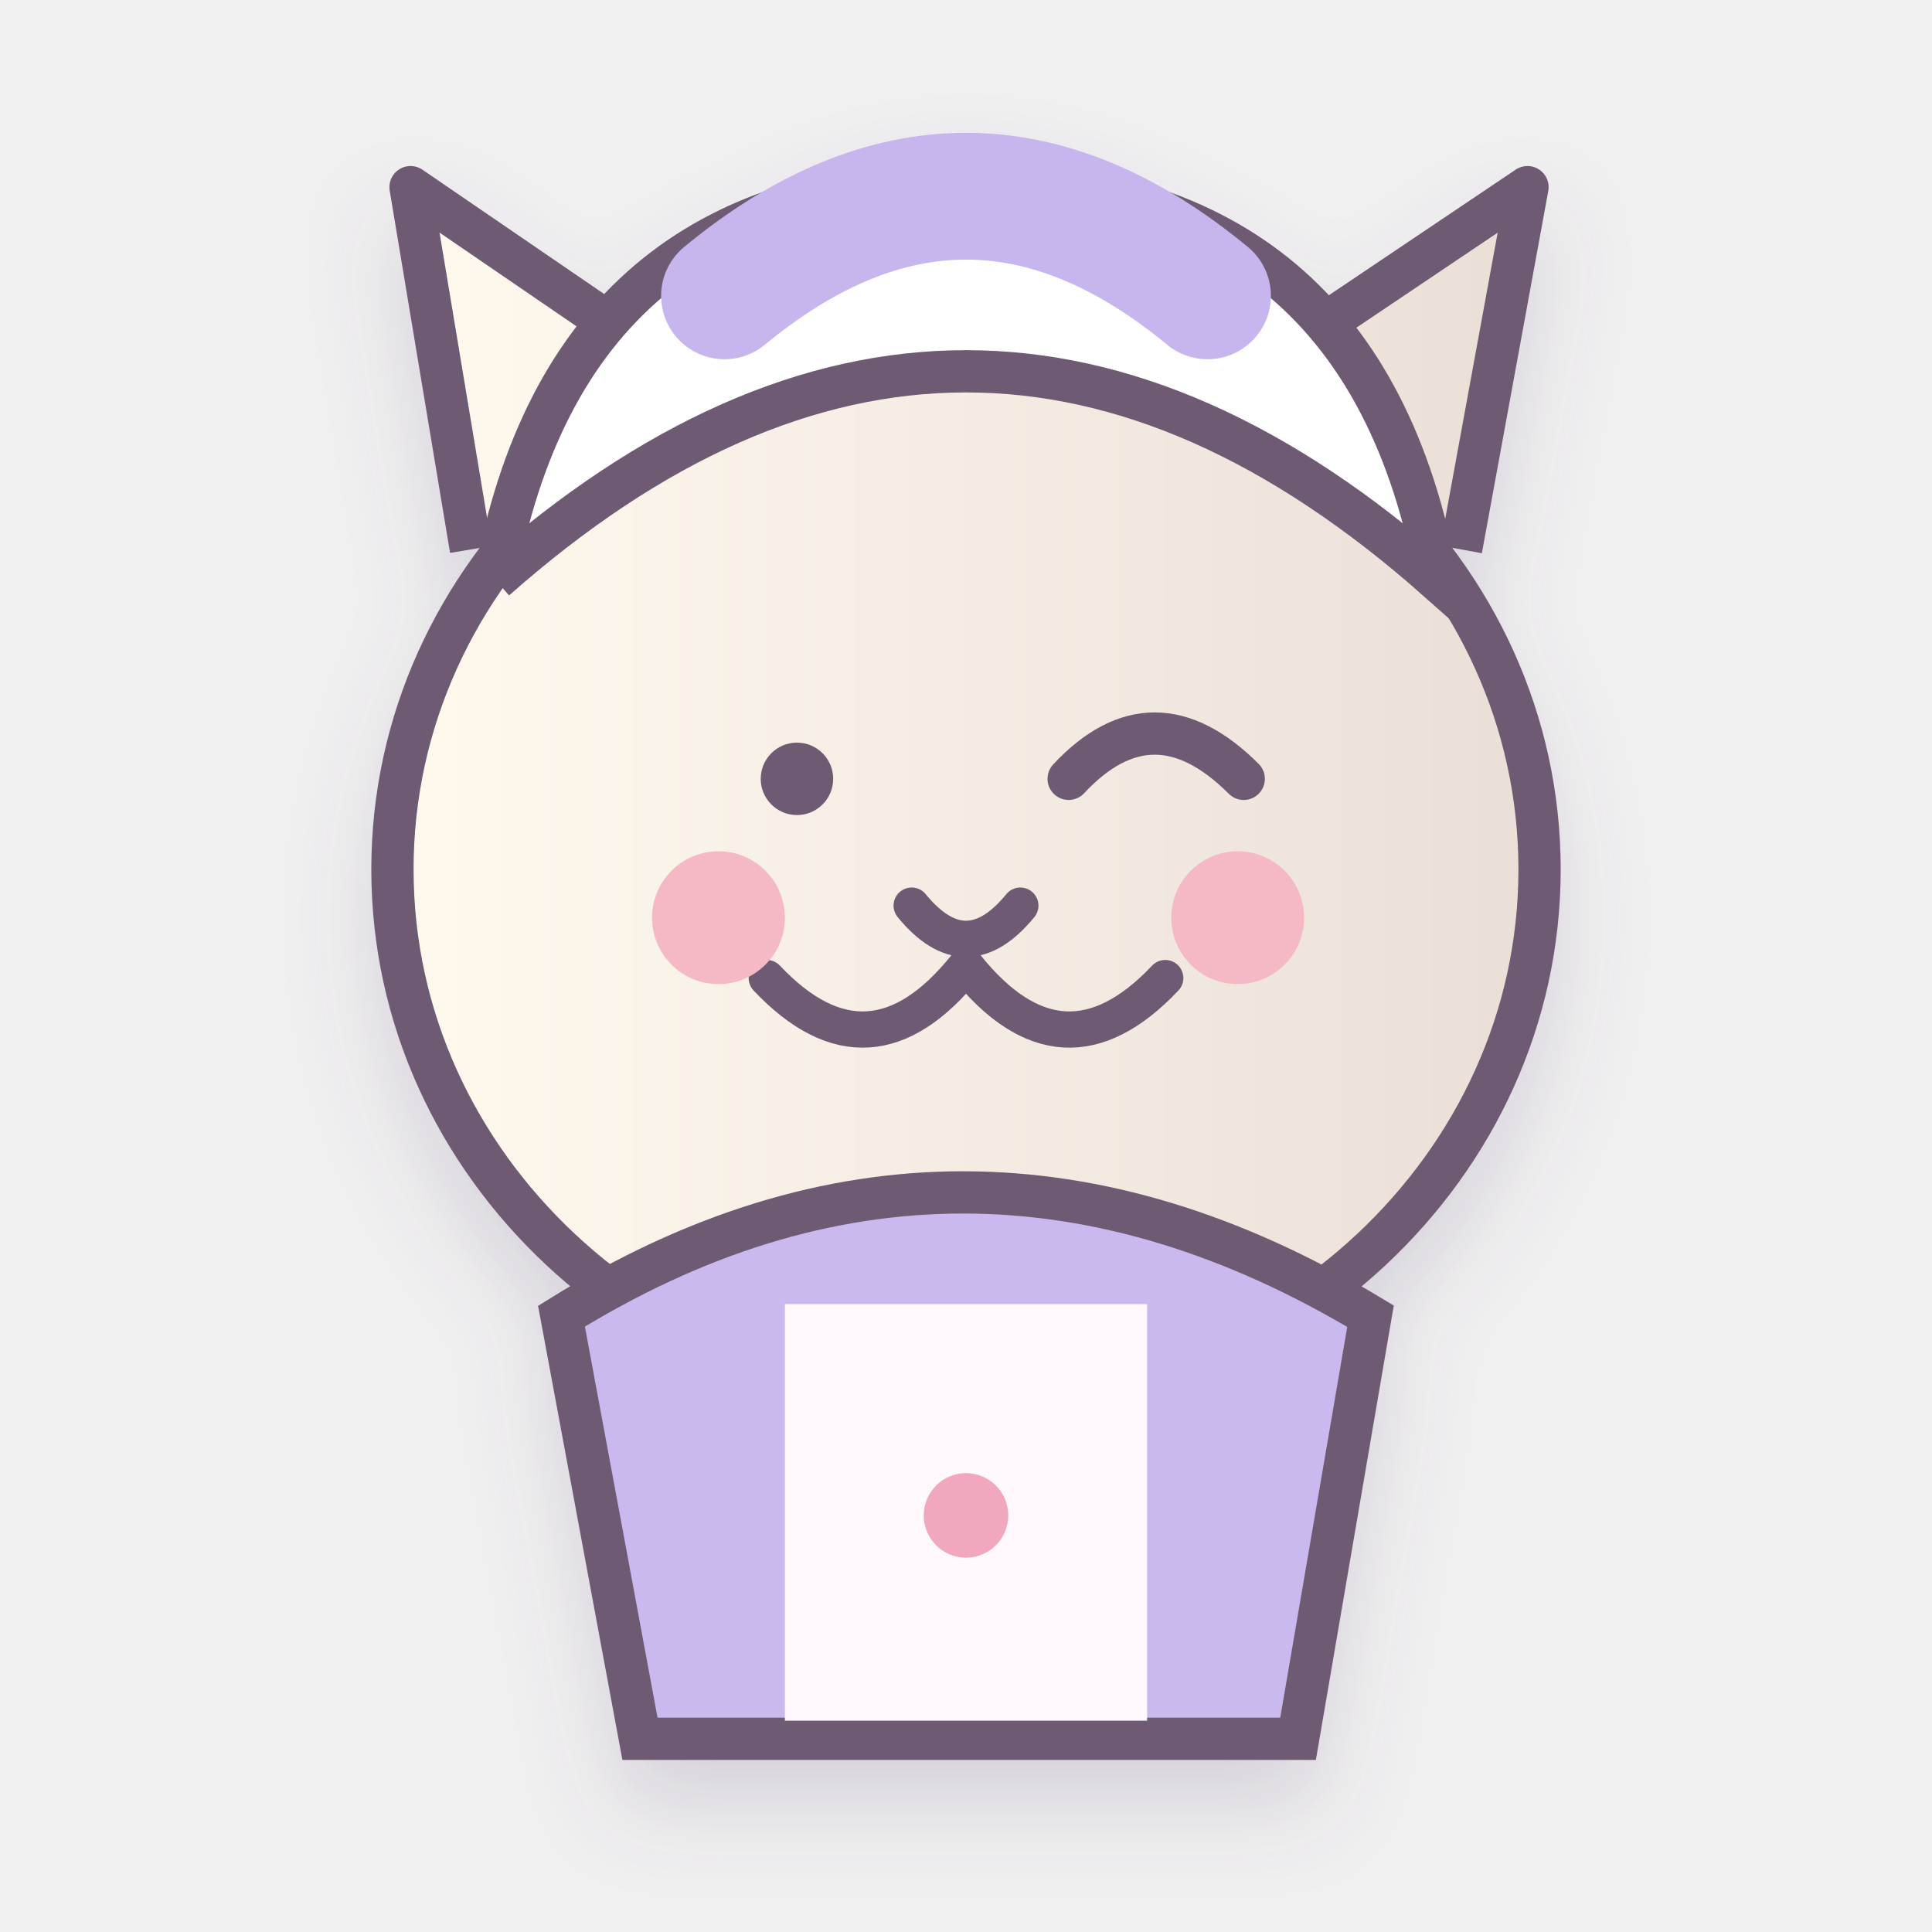
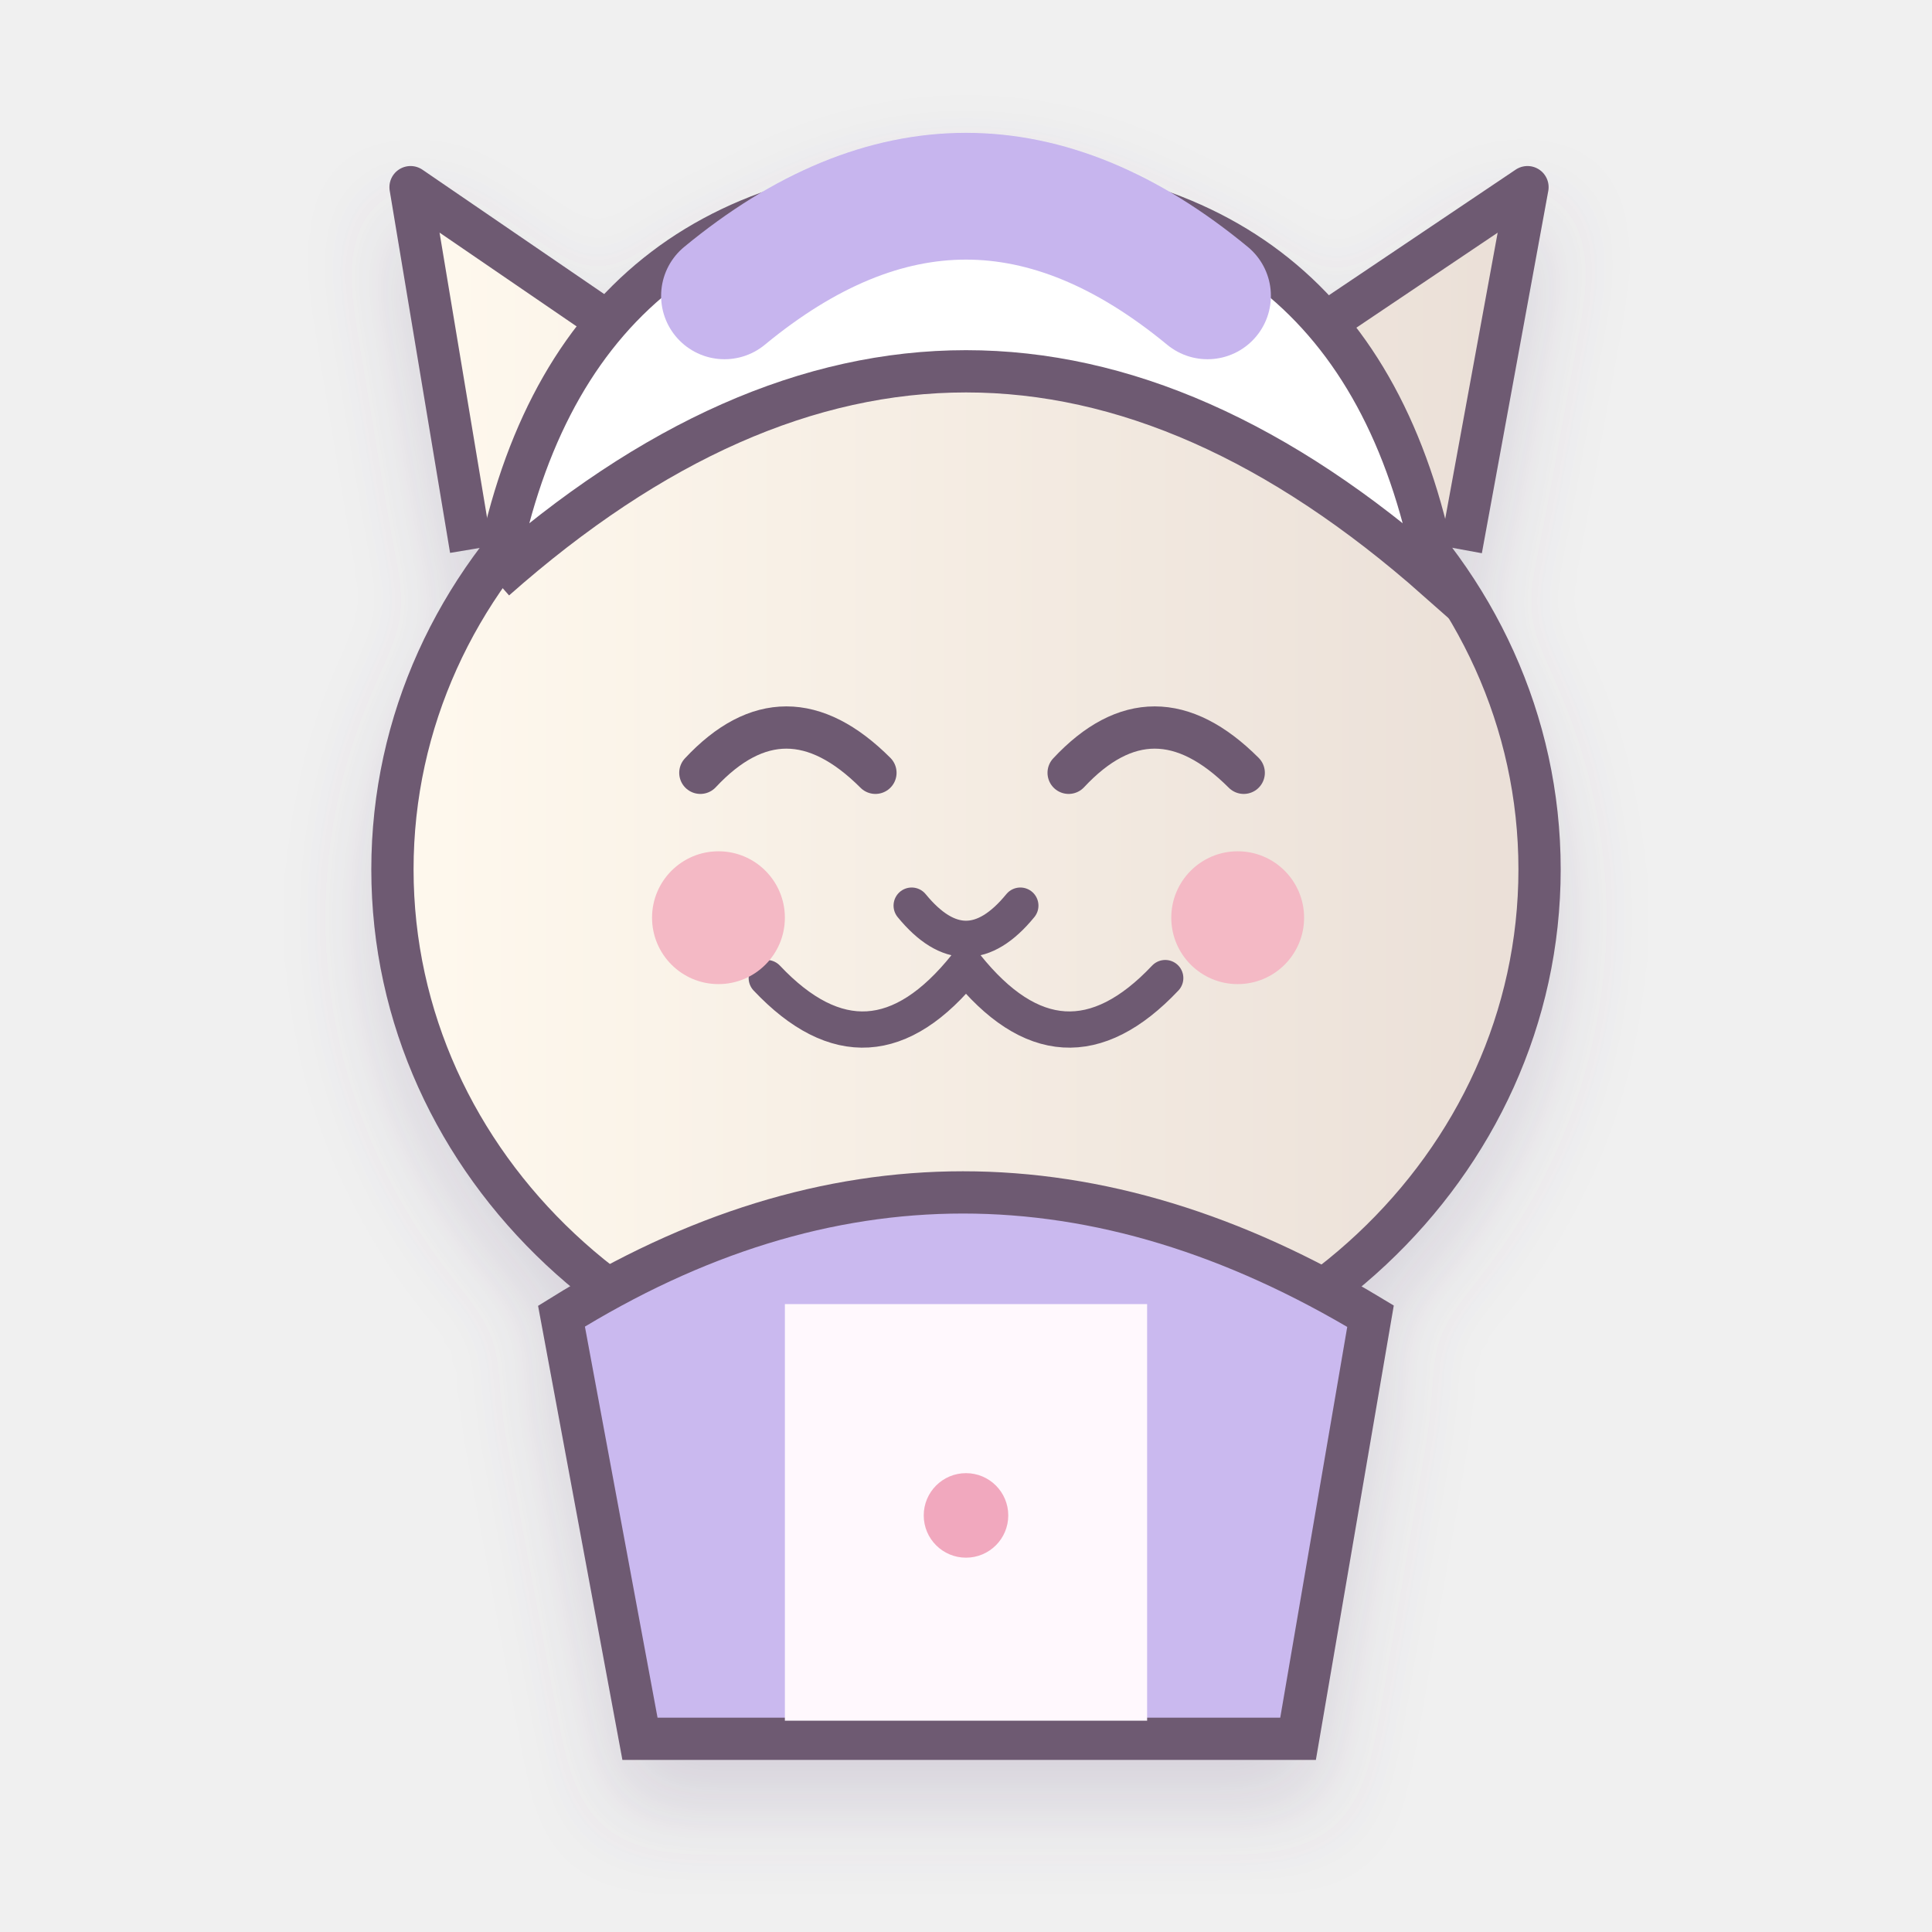
<svg xmlns="http://www.w3.org/2000/svg" viewBox="0 0 320 320">
  <defs>
    <linearGradient id="fur" x1="0" x2="1">
      <stop stop-color="#fff9ee" />
      <stop offset="1" stop-color="#eadfd7" />
    </linearGradient>
    <filter id="shadow">
      <feDropShadow dx="0" dy="8" stdDeviation="7" flood-color="#6c5380" flood-opacity=".18" />
    </filter>
  </defs>
  <g filter="url(#shadow)">
    <path d="M78 91L68 31l57 39M242 91l11-60-58 39" fill="url(#fur)" stroke="#6e5a72" stroke-width="7" stroke-linejoin="round" />
    <ellipse cx="160" cy="144" rx="95" ry="89" fill="url(#fur)" stroke="#6e5a72" stroke-width="7" />
-     <circle cx="132" cy="129" r="6" fill="#6e5a72" />
-     <path d="M177 129q14-15 29 0" fill="none" stroke="#6e5a72" stroke-width="7" stroke-linecap="round" />
+     <path d="M116 128q14-15 29 0M177 128q14-15 29 0" fill="none" stroke="#6e5a72" stroke-width="7" stroke-linecap="round" />
    <path d="M151 150q9 11 18 0M160 160q-16 20-33 2M160 160q16 20 33 2" fill="none" stroke="#6e5a72" stroke-width="6" stroke-linecap="round" />
    <circle cx="119" cy="152" r="11" fill="#f4b9c5" />
    <circle cx="205" cy="152" r="11" fill="#f4b9c5" />
    <path d="M82 96q78-69 156 0q-12-66-78-66T82 96" fill="#fff" stroke="#6e5a72" stroke-width="7" />
    <path d="M120 49q40-33 80 0" fill="none" stroke="#c7b5ee" stroke-width="21" stroke-linecap="round" />
    <path d="M93 218q66-41 134 0l-12 70H106z" fill="#cab9ef" stroke="#6e5a72" stroke-width="7" />
    <path d="M130 216h60v69h-60z" fill="#fff8fd" />
    <circle cx="160" cy="251" r="7" fill="#f1a8be" />
  </g>
</svg>
